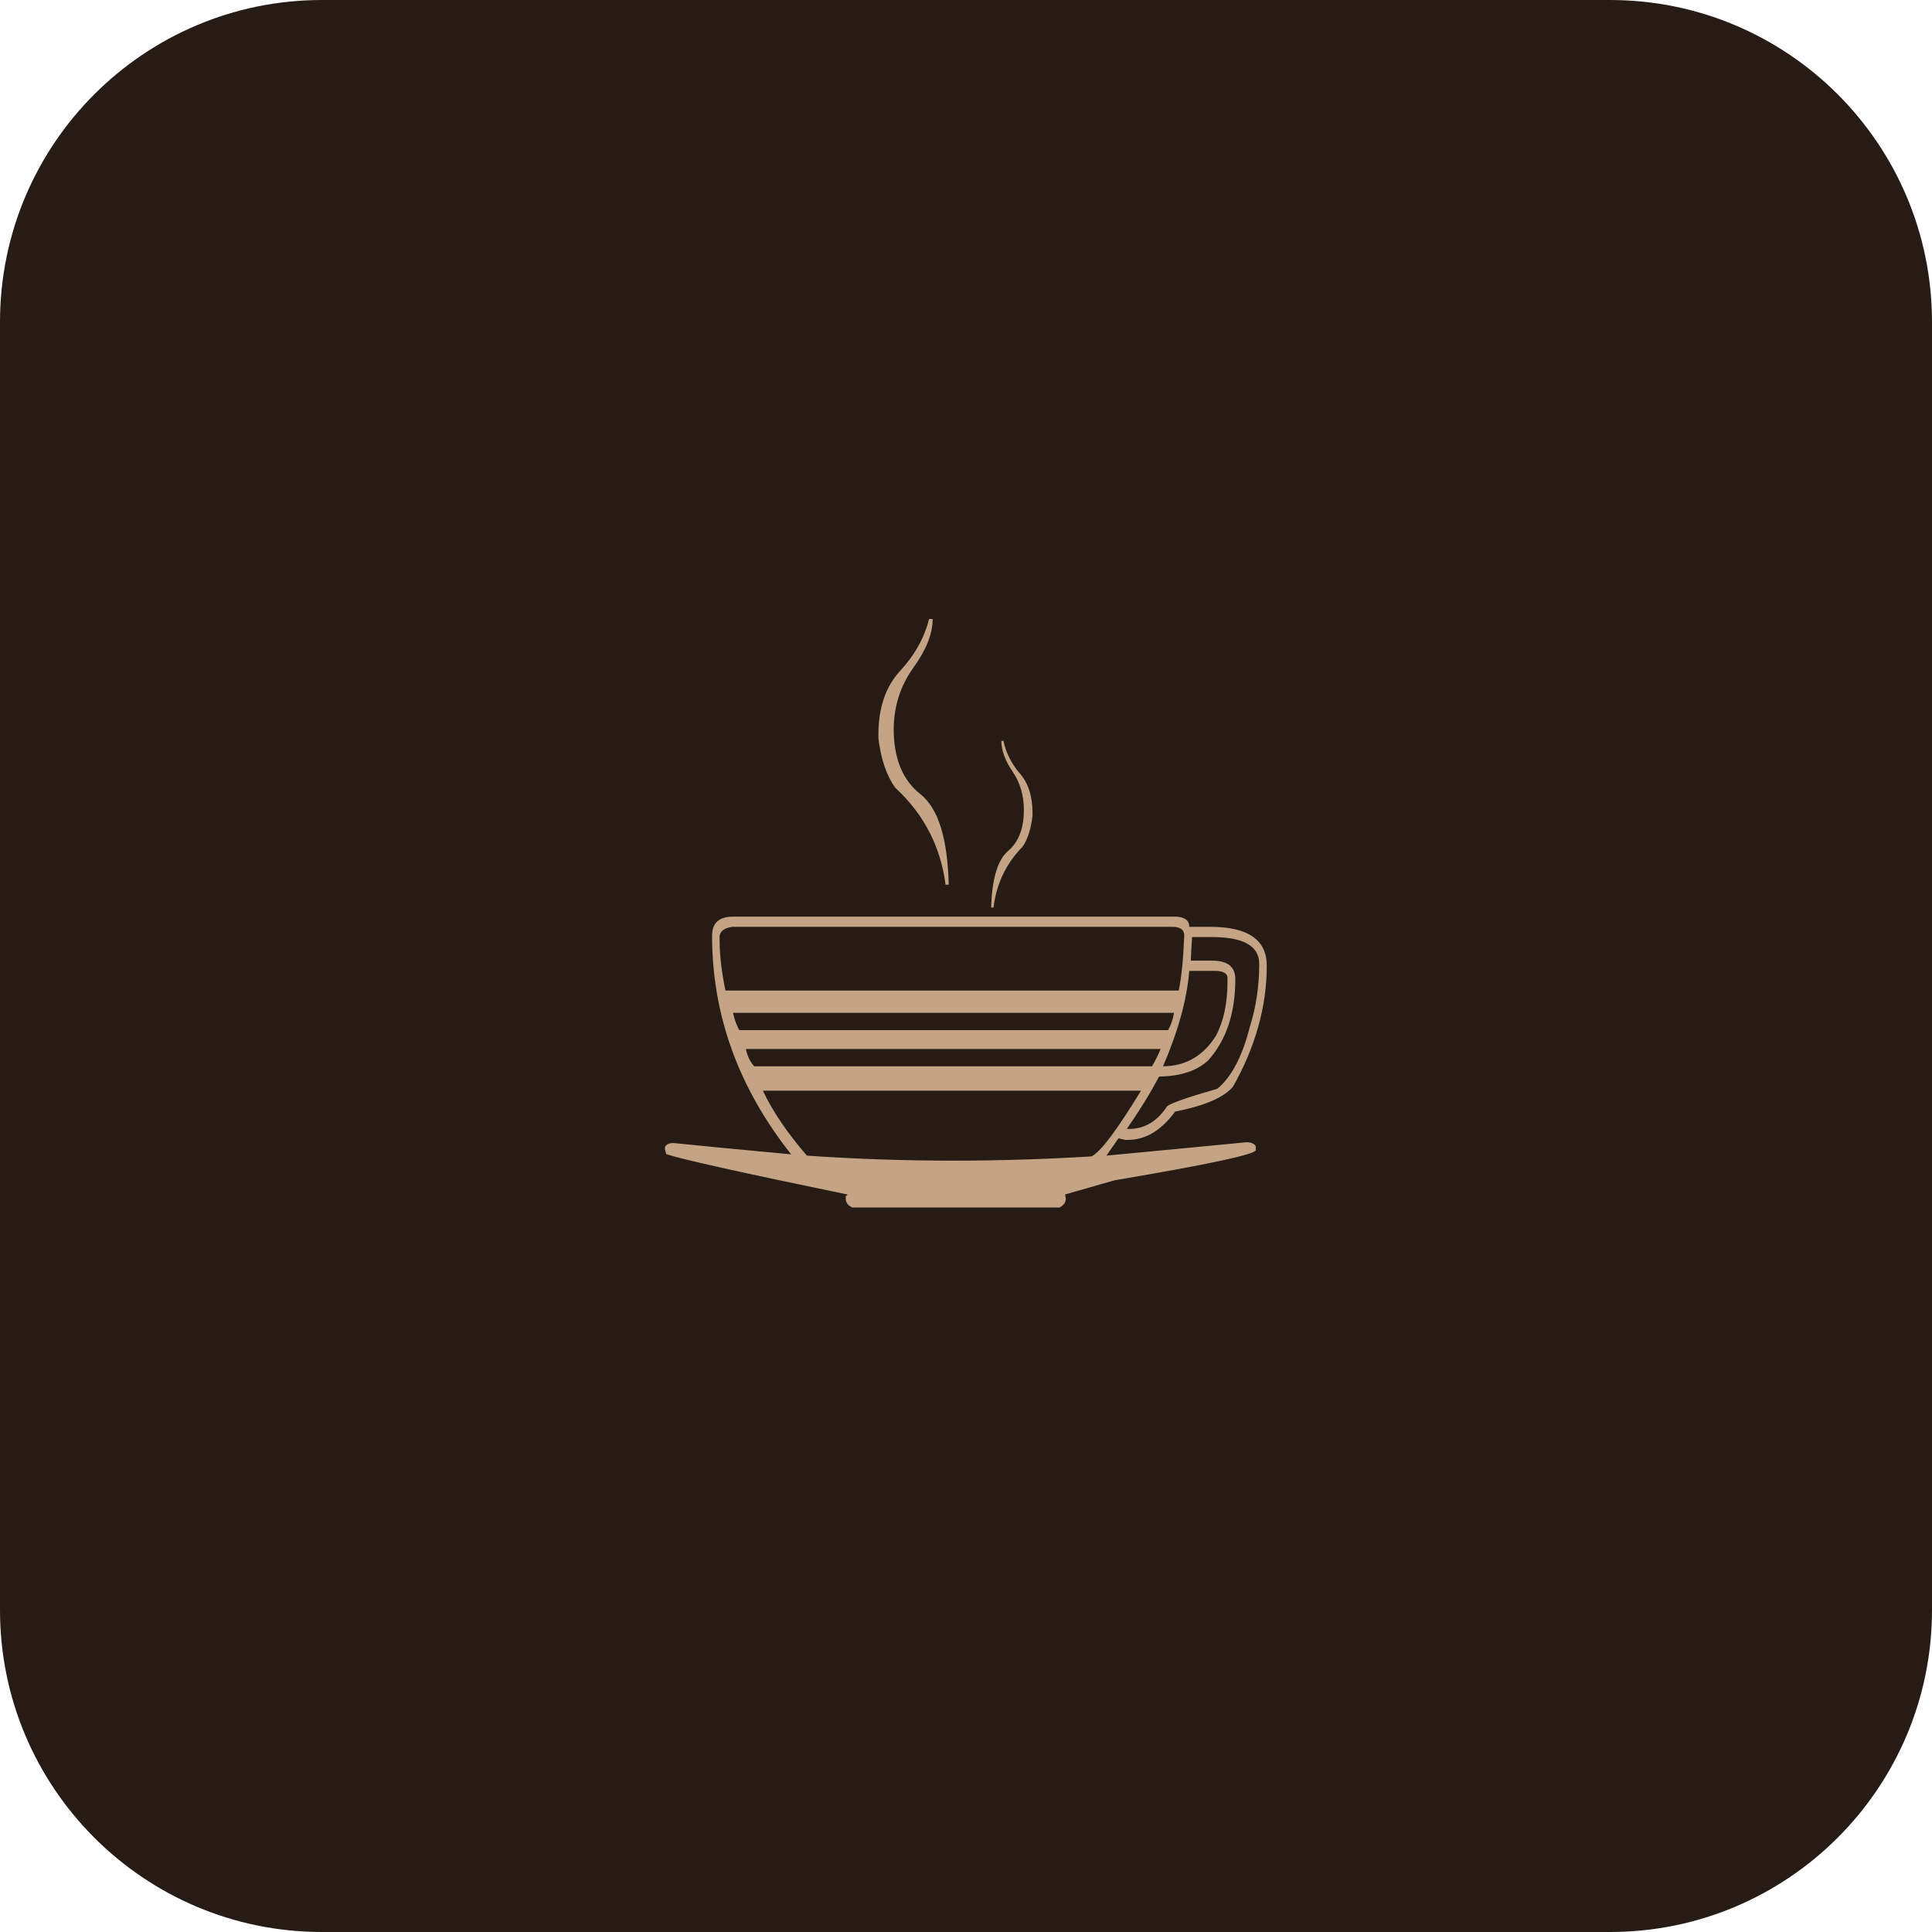
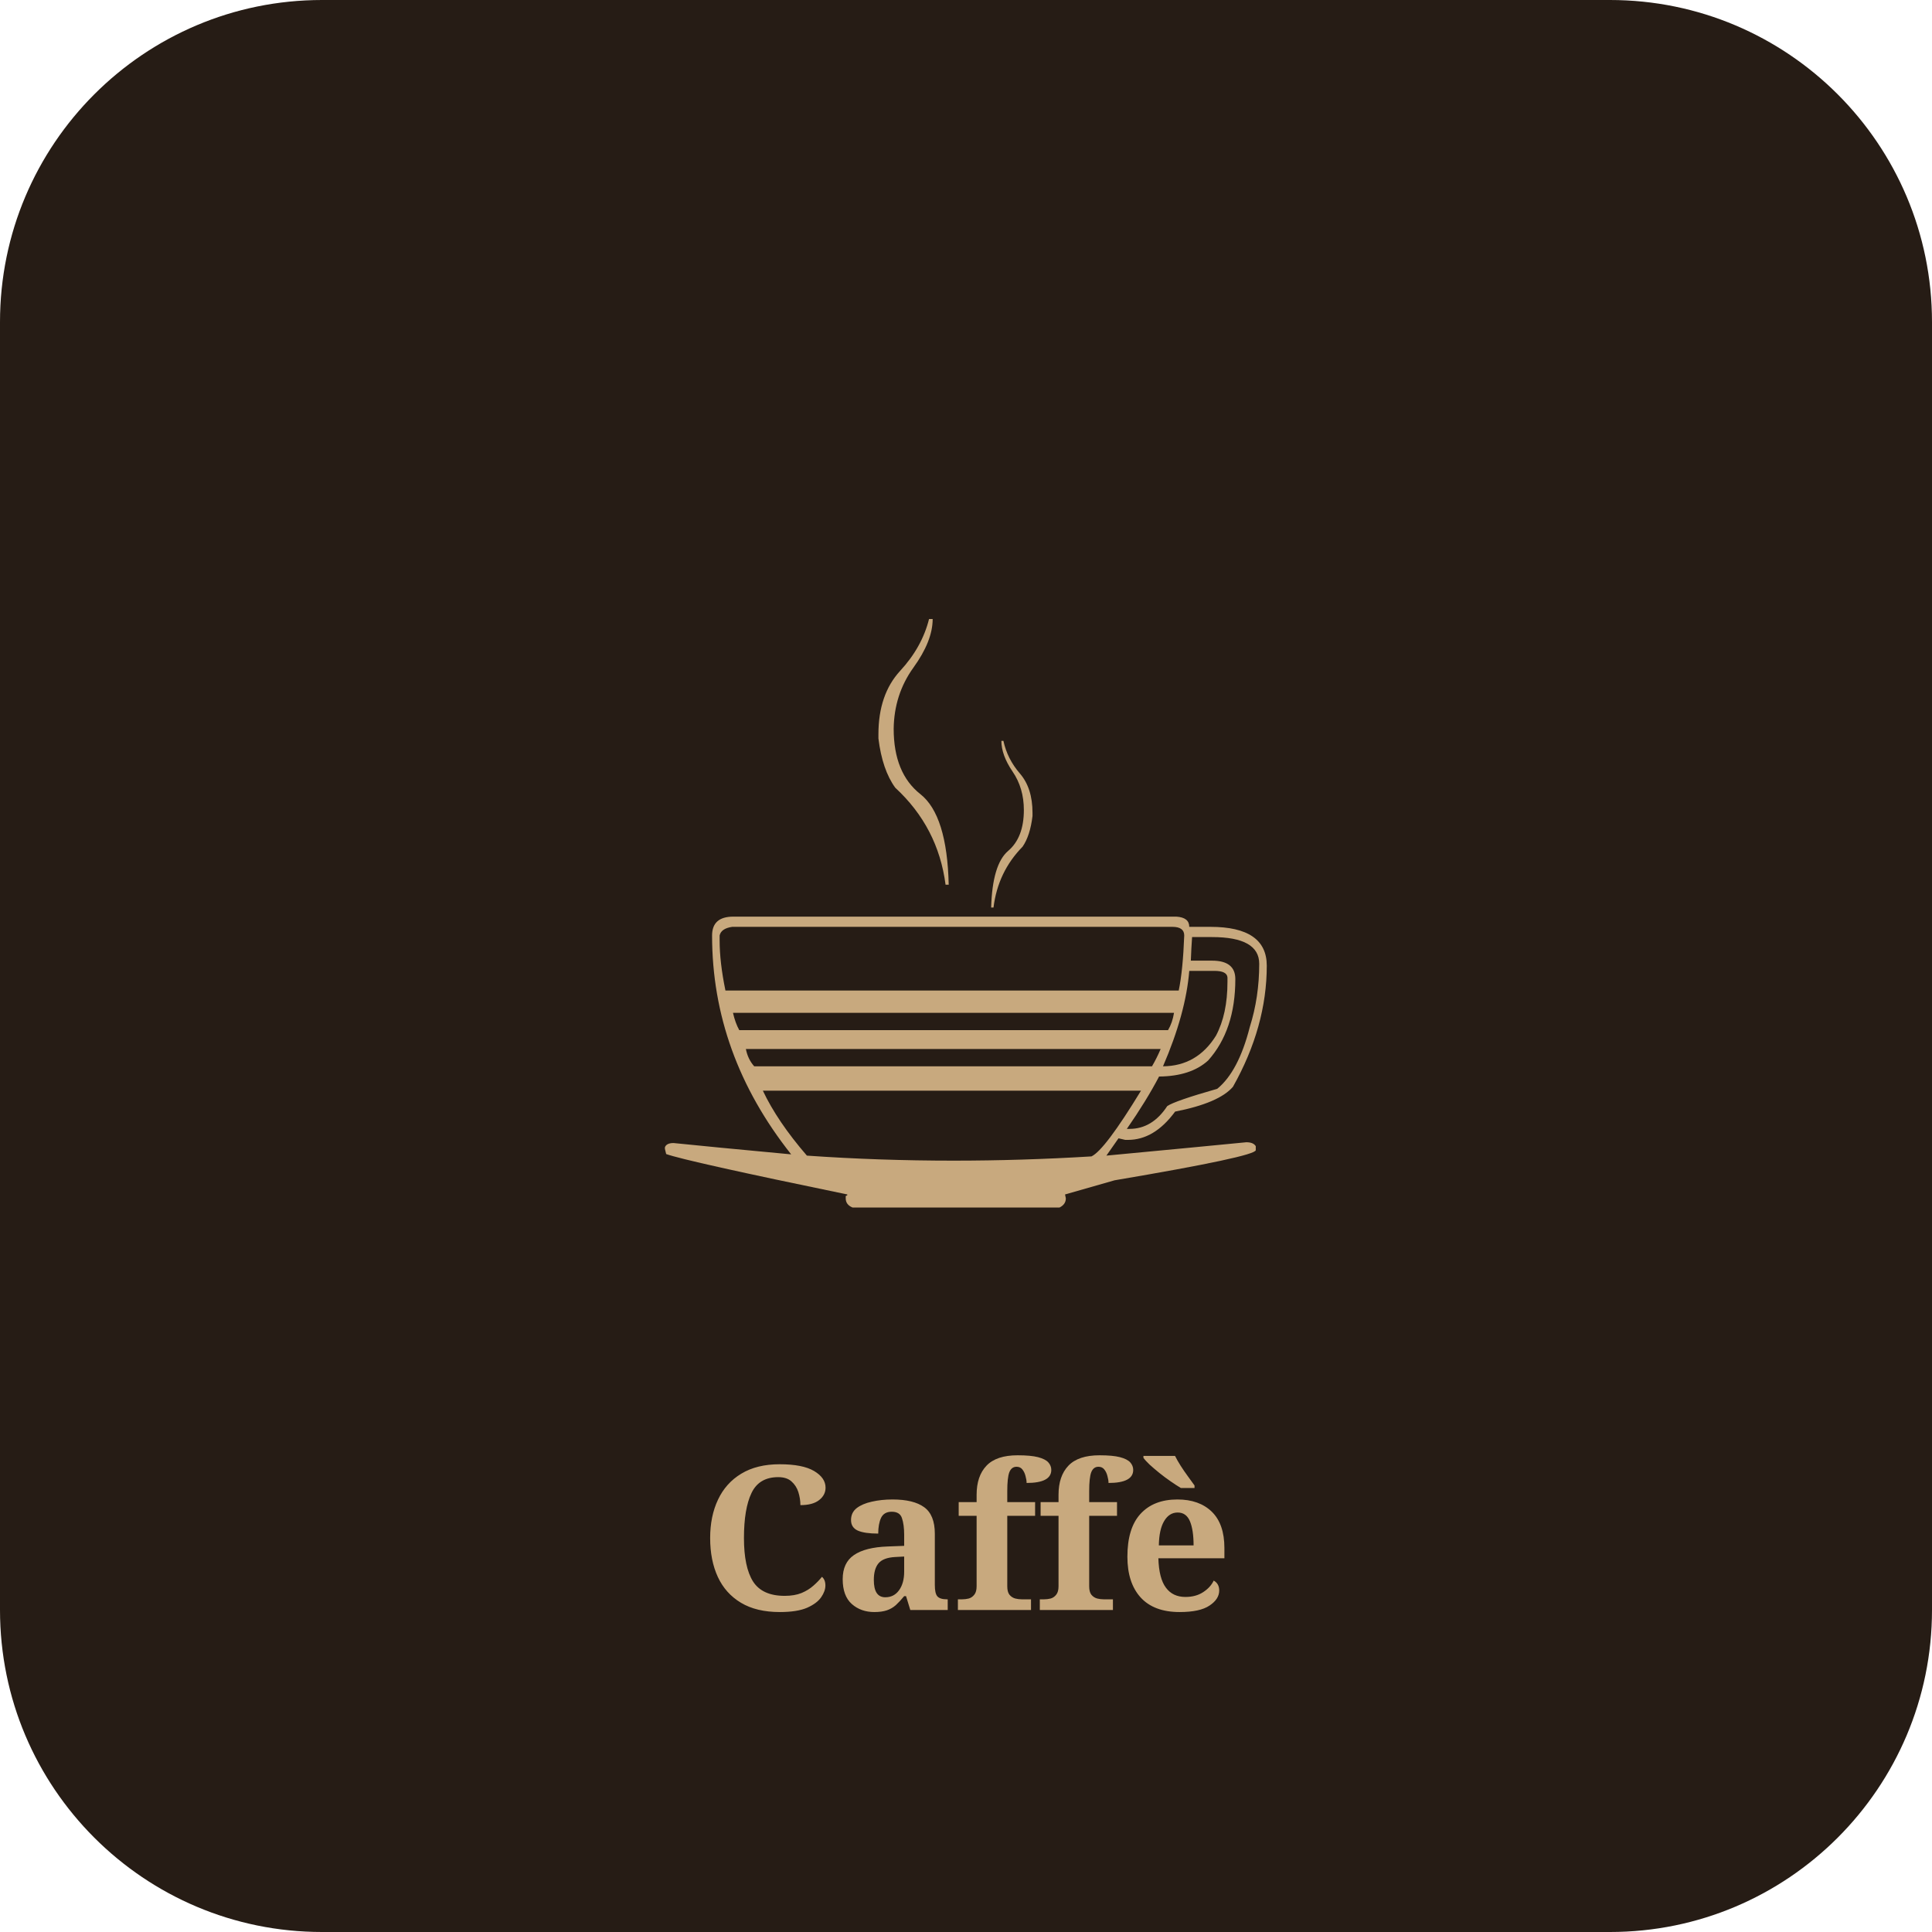
- <svg xmlns="http://www.w3.org/2000/svg" width="192" height="192" viewBox="0 0 192 192">
+ <svg xmlns="http://www.w3.org/2000/svg" viewBox="0 0 192 192" width="192" height="192">
  <rect width="192" height="192" rx="32" fill="#261C15" />
-   <text x="96" y="120" text-anchor="middle" font-size="80" fill="#C4A484">☕</text>
+   <text x="96" y="120" font-family="serif" font-size="80" fill="#C8A97E" text-anchor="middle">☕</text>
+   <text x="96" y="160" font-family="serif" font-size="20" fill="#C8A97E" text-anchor="middle" font-weight="bold">Caffè</text>
</svg>
